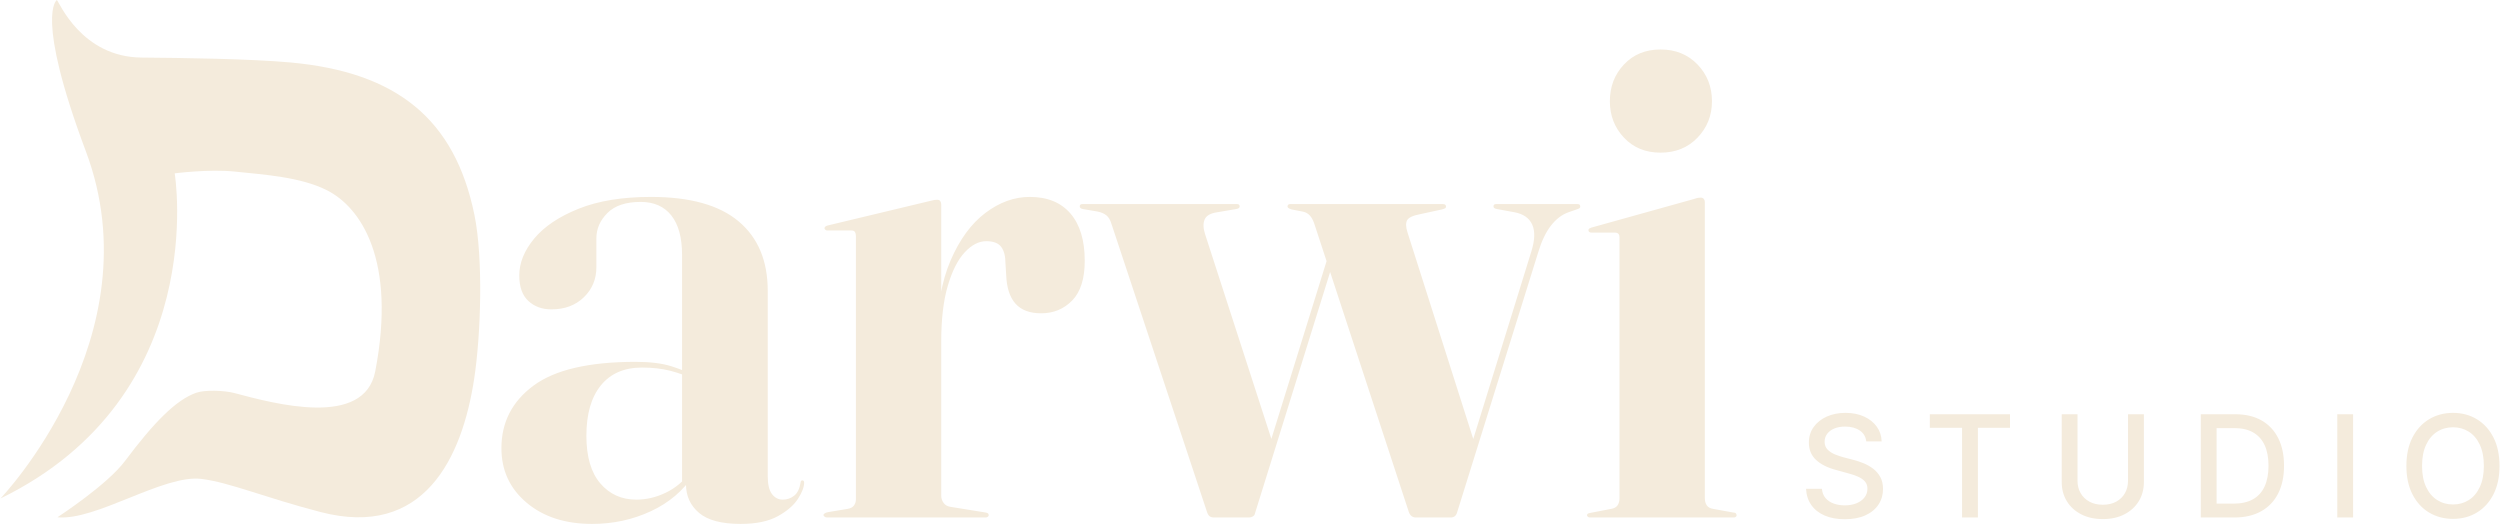
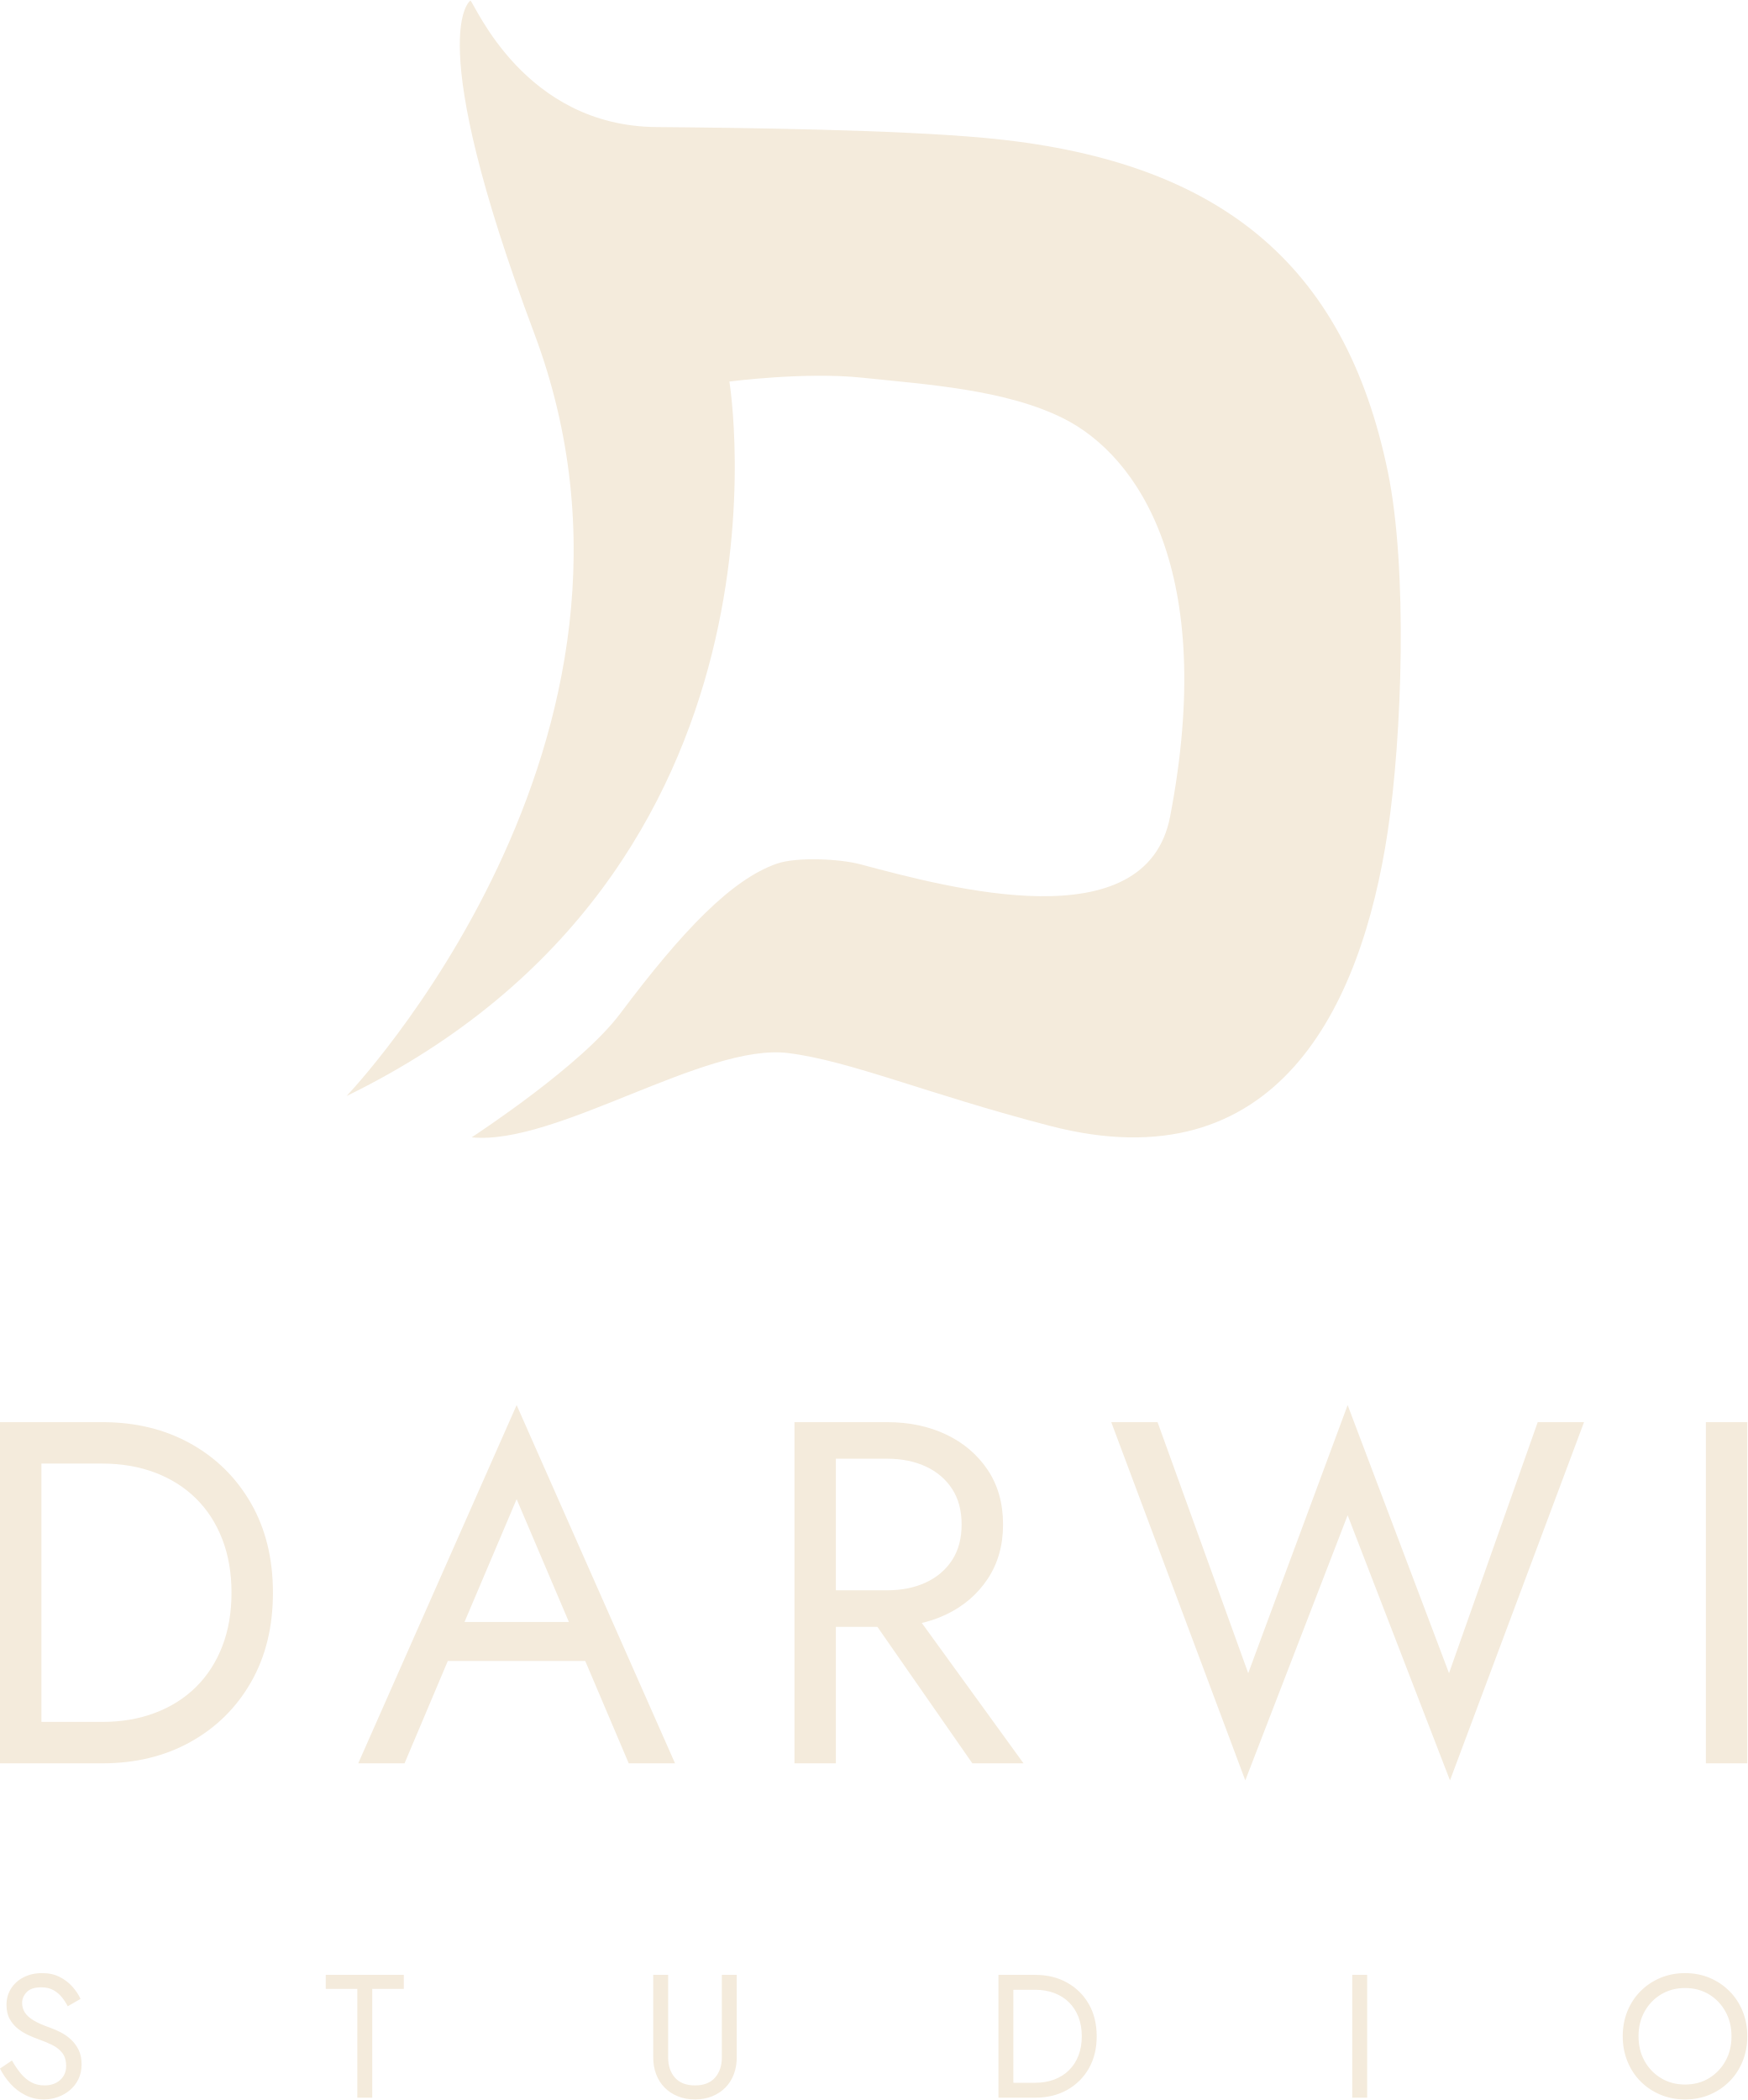
- <svg xmlns="http://www.w3.org/2000/svg" viewBox="0.00 0.00 4829.14 1012.42" width="4829" height="1012">
+ <svg xmlns="http://www.w3.org/2000/svg" viewBox="-304.69 0.00 1536.43 1845.54" width="1536" height="1846">
  <path fill="#F4EBDC" transform="translate(0.00 0.00) scale(0.94928)" d="M0.00 1014.74 C0.00 1014.74 315.36 685.52 173.93 308.36 C69.28 29.28 114.78 0.00 114.78 0.00 C119.55 4.18 164.91 116.17 286.98 117.17 C369.07 117.85 508.32 119.67 590.22 127.14 C806.92 146.89 924.78 242.45 964.70 437.06 C982.97 526.09 977.98 680.42 964.39 770.28 C939.83 932.72 861.74 1096.98 651.56 1042.34 C537.08 1012.59 467.08 982.18 409.13 974.92 C332.24 965.28 193.99 1060.75 115.98 1052.98 C121.92 1048.92 217.45 986.45 253.46 938.43 C311.88 860.50 356.94 814.06 398.53 799.50 C416.94 793.05 456.87 794.98 475.76 800.01 C558.93 822.14 740.68 871.58 762.91 755.79 C806.52 528.70 733.27 421.76 664.18 387.10 C610.59 360.21 537.16 355.58 477.12 349.29 C424.53 343.79 354.65 352.90 354.65 352.90 C354.65 352.90 429.53 805.21 0.00 1014.74 Z" />
-   <path fill="#F4EBDC" d="M1324.664 935.845V929.636L1317.076 936.535V492.278Q1317.076 442.61 1296.381 416.396Q1275.686 390.182 1237.055 390.182Q1194.285 390.182 1172.9 411.567Q1151.515 432.952 1151.515 460.545V516.422Q1151.515 550.914 1127.37 574.369Q1103.226 597.823 1064.595 597.823Q1037.691 597.823 1020.1 581.612Q1002.509 565.401 1002.509 532.289Q1002.509 495.727 1031.483 460.89Q1060.456 426.053 1117.368 403.289Q1174.279 380.524 1257.06 380.524Q1370.194 380.524 1426.416 427.778Q1482.638 475.032 1482.638 561.952V919.979Q1482.638 944.123 1490.916 954.816Q1499.194 965.508 1511.611 965.508Q1524.028 965.508 1533.686 957.92Q1543.344 950.332 1546.103 932.396Q1546.103 930.326 1547.138 929.291Q1548.173 928.257 1549.552 928.257Q1550.932 928.257 1551.967 929.291Q1553.001 930.326 1553.001 932.396Q1553.001 945.503 1540.929 964.128Q1528.857 982.754 1501.953 997.586Q1475.05 1012.417 1430.21 1012.417Q1375.023 1012.417 1349.844 991.032Q1324.664 969.647 1324.664 935.845ZM968.017 866.171Q968.017 790.979 1030.103 745.104Q1092.189 699.23 1227.397 699.23Q1269.477 699.23 1296.726 707.853Q1323.975 716.476 1347.429 728.893L1341.91 733.722Q1318.456 722.684 1294.312 716.476Q1270.167 710.267 1239.814 710.267Q1188.076 710.267 1160.138 744.759Q1132.199 779.251 1132.199 842.027Q1132.199 902.733 1159.103 934.12Q1186.007 965.508 1228.777 965.508Q1257.75 965.508 1285.689 952.056Q1313.627 938.604 1332.253 913.08L1339.841 917.219Q1309.488 963.438 1256.715 987.928Q1203.943 1012.417 1143.237 1012.417Q1065.285 1012.417 1016.651 971.372Q968.017 930.326 968.017 866.171ZM1809.622 655.77Q1809.622 564.711 1835.836 503.66Q1862.05 442.61 1903.095 411.567Q1944.14 380.524 1988.98 380.524Q2040.028 380.524 2067.622 412.602Q2095.215 444.679 2095.215 504.005Q2095.215 555.743 2071.071 580.578Q2046.927 605.412 2011.055 605.412Q1977.943 605.412 1961.386 586.786Q1944.83 568.16 1943.451 531.599L1942.071 509.524Q1942.071 488.139 1933.793 477.102Q1925.515 466.064 1904.82 466.064Q1883.435 466.064 1863.429 487.449Q1843.424 508.834 1830.662 551.949Q1817.9 595.064 1817.9 659.909ZM1817.9 395.011V624.037V957.92Q1817.9 965.508 1822.384 971.717Q1826.868 977.925 1835.146 979.305L1903.44 990.342Q1907.579 991.032 1908.614 992.412Q1909.649 993.791 1909.649 995.861Q1909.649 997.241 1907.924 998.62Q1906.199 1000.0 1903.44 1000.0H1597.151Q1594.392 1000.0 1592.322 998.275Q1590.253 996.551 1590.253 995.171Q1590.253 993.791 1592.667 992.067Q1595.082 990.342 1599.221 989.652L1636.472 983.444Q1645.44 982.064 1649.234 976.89Q1653.028 971.717 1653.028 964.818V456.406Q1653.028 451.577 1651.304 448.473Q1649.579 445.369 1644.06 445.369H1597.151Q1595.771 445.369 1594.047 443.989Q1592.322 442.61 1592.322 441.23Q1592.322 439.16 1594.047 437.781Q1595.771 436.401 1598.531 435.711L1797.205 388.112Q1802.034 386.733 1804.793 386.388Q1807.552 386.043 1810.312 386.043Q1814.451 386.043 1816.175 388.802Q1817.9 391.561 1817.9 395.011ZM2412.542 1000.0H2345.627Q2340.108 1000.0 2337.004 997.93Q2333.9 995.861 2331.83 990.342L2146.953 432.952Q2143.504 421.225 2136.951 416.051Q2130.397 410.877 2120.05 408.807L2091.766 403.979Q2088.317 403.289 2086.937 401.909Q2085.558 400.529 2085.558 399.15Q2085.558 396.39 2086.937 395.356Q2088.317 394.321 2091.076 394.321H2389.087Q2391.846 394.321 2393.226 395.356Q2394.606 396.39 2394.606 399.15Q2394.606 400.529 2393.226 401.909Q2391.846 403.289 2387.707 403.979L2351.146 410.187Q2331.83 412.946 2327.001 423.984Q2322.173 435.021 2327.691 452.267L2459.451 859.273L2424.959 947.572L2576.034 461.235L2587.761 466.754L2424.269 991.722Q2423.579 995.861 2420.13 997.93Q2416.681 1000.0 2412.542 1000.0ZM2802.301 1000.0H2735.387Q2730.558 1000.0 2727.108 997.586Q2723.659 995.171 2721.59 989.652L2540.162 436.401Q2536.023 422.604 2530.159 416.396Q2524.296 410.187 2516.018 408.807L2494.633 404.668Q2490.493 403.289 2488.769 401.909Q2487.044 400.529 2487.044 399.15Q2487.044 394.321 2492.563 394.321H2787.125Q2793.333 394.321 2793.333 399.15Q2793.333 401.219 2791.953 402.254Q2790.574 403.289 2785.745 404.668L2744.354 413.636Q2722.28 417.775 2718.141 425.709Q2714.002 433.642 2718.83 448.818L2850.59 862.722L2813.338 953.781L2958.205 486.069Q2968.552 452.957 2959.929 433.987Q2951.306 415.016 2925.782 410.187L2891.98 403.979Q2887.841 403.289 2886.461 401.909Q2885.082 400.529 2885.082 399.15Q2885.082 396.39 2886.461 395.356Q2887.841 394.321 2890.6 394.321H3046.504Q3049.953 394.321 3051.333 395.356Q3052.713 396.39 3052.713 399.15Q3052.713 401.219 3051.333 402.254Q3049.953 403.289 3045.814 404.668L3029.948 410.187Q3010.633 417.086 2995.801 436.401Q2980.969 455.717 2971.312 488.139L2814.718 990.342Q2813.338 995.171 2810.234 997.586Q2807.13 1000.0 2802.301 1000.0ZM3293.467 390.182V962.059Q3293.467 971.027 3297.261 976.545Q3301.055 982.064 3310.023 983.444L3347.964 990.342Q3352.103 990.342 3353.483 992.067Q3354.863 993.791 3354.863 995.861Q3354.863 997.241 3353.483 998.62Q3352.103 1000.0 3349.344 1000.0H3071.338Q3069.269 1000.0 3067.544 998.62Q3065.82 997.241 3065.82 995.861Q3065.82 993.791 3067.199 992.757Q3068.579 991.722 3072.718 991.032L3112.039 983.444Q3121.007 982.064 3124.801 976.545Q3128.595 971.027 3128.595 962.749V458.476Q3128.595 454.337 3126.526 451.922Q3124.456 449.508 3119.627 449.508H3074.788Q3071.338 449.508 3069.959 448.128Q3068.579 446.749 3068.579 444.679Q3068.579 442.61 3070.304 441.575Q3072.028 440.54 3074.098 439.85L3272.082 384.663Q3278.29 382.594 3280.705 382.249Q3283.119 381.904 3285.879 381.904Q3289.328 381.904 3291.397 384.318Q3293.467 386.733 3293.467 390.182ZM3207.927 294.984Q3164.467 294.984 3137.218 266.011Q3109.969 237.037 3109.969 195.647Q3109.969 153.567 3137.218 124.593Q3164.467 95.62 3207.927 95.62Q3251.387 95.62 3279.325 124.593Q3307.264 153.567 3307.264 195.647Q3307.264 237.037 3279.325 266.011Q3251.387 294.984 3207.927 294.984Z" />
-   <path fill="#F4EBDC" d="M3563.902 1003.347Q3541.542 1003.347 3525.073 996.251Q3508.604 989.155 3499.298 975.966Q3489.993 962.778 3489.055 944.568H3519.717Q3520.654 955.413 3526.746 962.51Q3532.839 969.606 3542.613 973.087Q3552.387 976.569 3563.768 976.569Q3576.488 976.569 3586.329 972.619Q3596.17 968.669 3601.928 961.372Q3607.685 954.074 3607.685 944.434Q3607.685 935.731 3602.664 930.174Q3597.643 924.618 3589.141 920.936Q3580.639 917.254 3569.793 914.442L3546.496 908.015Q3521.993 901.454 3508.269 888.6Q3494.545 875.747 3494.545 855.261Q3494.545 837.989 3503.851 825.068Q3513.156 812.147 3529.156 804.984Q3545.157 797.821 3565.241 797.821Q3585.727 797.821 3601.325 804.984Q3616.924 812.147 3625.828 824.599Q3634.732 837.051 3635.133 852.985H3605.409Q3603.936 839.328 3592.756 831.83Q3581.576 824.331 3564.571 824.331Q3552.521 824.331 3543.617 828.08Q3534.713 831.83 3529.826 838.457Q3524.939 845.085 3524.939 853.52Q3524.939 863.027 3530.763 868.851Q3536.588 874.675 3544.956 878.09Q3553.324 881.504 3560.956 883.512L3580.371 888.6Q3589.877 891.011 3599.986 895.094Q3610.095 899.178 3618.664 905.672Q3627.234 912.166 3632.522 921.739Q3637.811 931.313 3637.811 944.836Q3637.811 961.706 3629.108 974.962Q3620.405 988.217 3603.869 995.782Q3587.333 1003.347 3563.902 1003.347ZM3728.259 826.742V800.498H3883.174V826.742H3821.181V1000.0H3790.52V826.742ZM4062.661 1003.08Q4038.694 1003.08 4020.753 993.841Q4002.811 984.602 3992.97 968.468Q3983.128 952.334 3983.128 931.446V800.498H4013.656V928.902Q4013.656 942.426 4019.614 952.869Q4025.573 963.313 4036.552 969.338Q4047.531 975.364 4062.661 975.364Q4077.657 975.364 4088.57 969.338Q4099.482 963.313 4105.373 952.869Q4111.265 942.426 4111.265 928.902V800.498H4141.926V931.446Q4141.926 952.334 4132.085 968.468Q4122.244 984.602 4104.369 993.841Q4086.494 1003.08 4062.661 1003.08ZM4316.727 1000.0H4267.454V973.221H4315.121Q4337.749 973.221 4352.745 964.786Q4367.741 956.351 4375.239 939.949Q4382.737 923.547 4382.737 899.981Q4382.737 876.55 4375.306 860.349Q4367.875 844.148 4353.213 835.712Q4338.552 827.277 4316.727 827.277H4266.383V800.498H4318.736Q4348.192 800.498 4369.214 812.415Q4390.235 824.331 4401.482 846.625Q4412.729 868.918 4412.729 899.981Q4412.729 931.179 4401.415 953.539Q4390.101 975.899 4368.611 987.95Q4347.121 1000.0 4316.727 1000.0ZM4282.45 800.498V1000.0H4251.923V800.498ZM4546.157 800.498V1000.0H4515.629V800.498ZM4739.301 1002.678Q4713.46 1002.678 4693.041 990.427Q4672.622 978.175 4660.906 955.213Q4649.191 932.25 4649.191 900.383Q4649.191 868.382 4660.906 845.42Q4672.622 822.457 4693.041 810.139Q4713.46 797.821 4739.301 797.821Q4765.143 797.821 4785.428 810.139Q4805.712 822.457 4817.428 845.42Q4829.144 868.382 4829.144 900.383Q4829.144 932.25 4817.428 955.213Q4805.712 978.175 4785.428 990.427Q4765.143 1002.678 4739.301 1002.678ZM4739.301 974.828Q4756.306 974.828 4769.762 966.326Q4783.218 957.823 4791.051 941.154Q4798.884 924.484 4798.884 900.383Q4798.884 876.014 4791.051 859.345Q4783.218 842.675 4769.762 834.173Q4756.306 825.67 4739.301 825.67Q4722.163 825.67 4708.639 834.24Q4695.116 842.809 4687.283 859.479Q4679.451 876.148 4679.451 900.383Q4679.451 924.484 4687.283 941.087Q4695.116 957.69 4708.639 966.259Q4722.163 974.828 4739.301 974.828Z" />
+   <path fill="#F4EBDC" d="M-304.692 1250.0V1550.0H-268.264V1250.0ZM-214.692 1550.0Q-170.978 1550.0 -137.121 1531.143Q-103.264 1512.286 -83.978 1478.643Q-64.692 1445.0 -64.692 1400.0Q-64.692 1355.0 -83.978 1321.357Q-103.264 1287.714 -137.121 1268.857Q-170.978 1250.0 -214.692 1250.0H-284.549V1286.429H-214.692Q-189.407 1286.429 -168.407 1294.357Q-147.407 1302.286 -132.407 1317.071Q-117.407 1331.857 -109.264 1352.857Q-101.121 1373.857 -101.121 1400.0Q-101.121 1426.143 -109.264 1447.143Q-117.407 1468.143 -132.407 1482.929Q-147.407 1497.714 -168.407 1505.643Q-189.407 1513.571 -214.692 1513.571H-284.549V1550.0ZM71.165 1460.0H229.736L216.879 1425.714H84.022ZM149.593 1317.714 201.022 1438.571 204.451 1447.143 248.165 1550.0H288.879L149.593 1235.0L10.308 1550.0H51.022L95.593 1444.571L99.022 1436.857ZM447.451 1402.143 550.308 1550.0H595.308L488.165 1402.143ZM393.879 1250.0V1550.0H430.308V1250.0ZM414.022 1282.143H475.308Q494.593 1282.143 509.379 1289.0Q524.165 1295.857 532.522 1308.714Q540.879 1321.571 540.879 1340.0Q540.879 1358.429 532.522 1371.286Q524.165 1384.143 509.379 1391.0Q494.593 1397.857 475.308 1397.857H414.022V1430.0H475.308Q504.451 1430.0 527.379 1419.071Q550.308 1408.143 563.808 1387.786Q577.308 1367.429 577.308 1340.0Q577.308 1312.143 563.808 1292.0Q550.308 1271.857 527.379 1260.929Q504.451 1250.0 475.308 1250.0H414.022ZM969.451 1470.714 880.308 1235.0 792.879 1470.714 713.165 1250.0H672.451L790.308 1565.0L880.308 1331.857L970.308 1565.0L1088.165 1250.0H1047.451ZM1195.308 1250.0V1550.0H1231.736V1250.0Z" />
+   <path fill="#F4EBDC" d="M-294.201 1811.291 -304.692 1818.389Q-301.144 1825.486 -295.512 1831.734Q-289.881 1837.983 -282.398 1841.763Q-274.915 1845.543 -266.121 1845.543Q-259.641 1845.543 -253.701 1843.383Q-247.761 1841.223 -243.055 1837.211Q-238.349 1833.2 -235.649 1827.491Q-232.949 1821.783 -232.949 1814.686Q-232.949 1807.28 -235.572 1801.957Q-238.195 1796.634 -242.284 1792.854Q-246.372 1789.074 -251.155 1786.606Q-255.938 1784.137 -260.258 1782.594Q-269.669 1779.354 -275.147 1776.037Q-280.624 1772.72 -282.938 1768.94Q-285.252 1765.16 -285.252 1760.686Q-285.252 1755.44 -281.241 1751.197Q-277.229 1746.954 -268.435 1746.954Q-262.109 1746.954 -257.712 1749.423Q-253.315 1751.891 -250.229 1755.749Q-247.144 1759.606 -245.138 1763.617L-233.875 1757.137Q-236.498 1751.429 -241.127 1746.26Q-245.755 1741.091 -252.312 1737.774Q-258.869 1734.457 -267.664 1734.457Q-276.767 1734.457 -283.864 1738.083Q-290.961 1741.709 -294.972 1748.034Q-298.984 1754.36 -298.984 1762.383Q-298.984 1769.789 -296.129 1774.88Q-293.275 1779.971 -288.801 1783.443Q-284.327 1786.914 -279.389 1789.151Q-274.452 1791.389 -270.441 1792.777Q-264.269 1794.937 -258.792 1797.637Q-253.315 1800.337 -249.921 1804.657Q-246.527 1808.977 -246.527 1816.229Q-246.527 1823.634 -251.772 1828.417Q-257.018 1833.2 -265.658 1833.2Q-272.138 1833.2 -277.229 1830.423Q-282.321 1827.646 -286.409 1822.709Q-290.498 1817.771 -294.201 1811.291ZM-18.266 1748.343H9.505V1844.0H22.62V1748.343H50.391V1736.0H-18.266ZM269.703 1736.0V1808.514Q269.703 1816.537 272.249 1823.326Q274.795 1830.114 279.655 1835.051Q284.515 1839.989 291.303 1842.766Q298.092 1845.543 306.423 1845.543Q314.755 1845.543 321.543 1842.766Q328.332 1839.989 333.192 1835.051Q338.052 1830.114 340.597 1823.326Q343.143 1816.537 343.143 1808.514V1736.0H330.029V1808.514Q330.029 1819.623 324.012 1826.411Q317.995 1833.2 306.423 1833.2Q294.852 1833.2 288.835 1826.411Q282.817 1819.623 282.817 1808.514V1736.0ZM573.255 1736.0V1844.0H586.369V1736.0ZM605.655 1844.0Q621.392 1844.0 633.581 1837.211Q645.769 1830.423 652.712 1818.311Q659.655 1806.2 659.655 1790.0Q659.655 1773.8 652.712 1761.689Q645.769 1749.577 633.581 1742.789Q621.392 1736.0 605.655 1736.0H580.507V1749.114H605.655Q614.758 1749.114 622.318 1751.969Q629.878 1754.823 635.278 1760.146Q640.678 1765.469 643.609 1773.029Q646.541 1780.589 646.541 1790.0Q646.541 1799.411 643.609 1806.971Q640.678 1814.531 635.278 1819.854Q629.878 1825.177 622.318 1828.031Q614.758 1830.886 605.655 1830.886H580.507V1844.0ZM884.367 1736.0V1844.0H897.481V1736.0ZM1136.079 1790.0Q1136.079 1777.811 1141.402 1768.246Q1146.725 1758.68 1155.982 1753.126Q1165.239 1747.571 1176.965 1747.571Q1188.845 1747.571 1198.025 1753.126Q1207.205 1758.68 1212.528 1768.246Q1217.851 1777.811 1217.851 1790.0Q1217.851 1802.189 1212.528 1811.754Q1207.205 1821.32 1198.025 1826.874Q1188.845 1832.429 1176.965 1832.429Q1165.239 1832.429 1155.982 1826.874Q1146.725 1821.32 1141.402 1811.754Q1136.079 1802.189 1136.079 1790.0ZM1122.193 1790.0Q1122.193 1801.726 1126.282 1811.909Q1130.371 1822.091 1137.776 1829.574Q1145.182 1837.057 1155.211 1841.3Q1165.239 1845.543 1176.965 1845.543Q1188.845 1845.543 1198.796 1841.3Q1208.748 1837.057 1216.153 1829.574Q1223.559 1822.091 1227.648 1811.909Q1231.736 1801.726 1231.736 1790.0Q1231.736 1778.12 1227.648 1768.014Q1223.559 1757.909 1216.153 1750.426Q1208.748 1742.943 1198.796 1738.7Q1188.845 1734.457 1176.965 1734.457Q1165.239 1734.457 1155.211 1738.7Q1145.182 1742.943 1137.776 1750.426Q1130.371 1757.909 1126.282 1768.014Q1122.193 1778.12 1122.193 1790.0Z" />
</svg>
